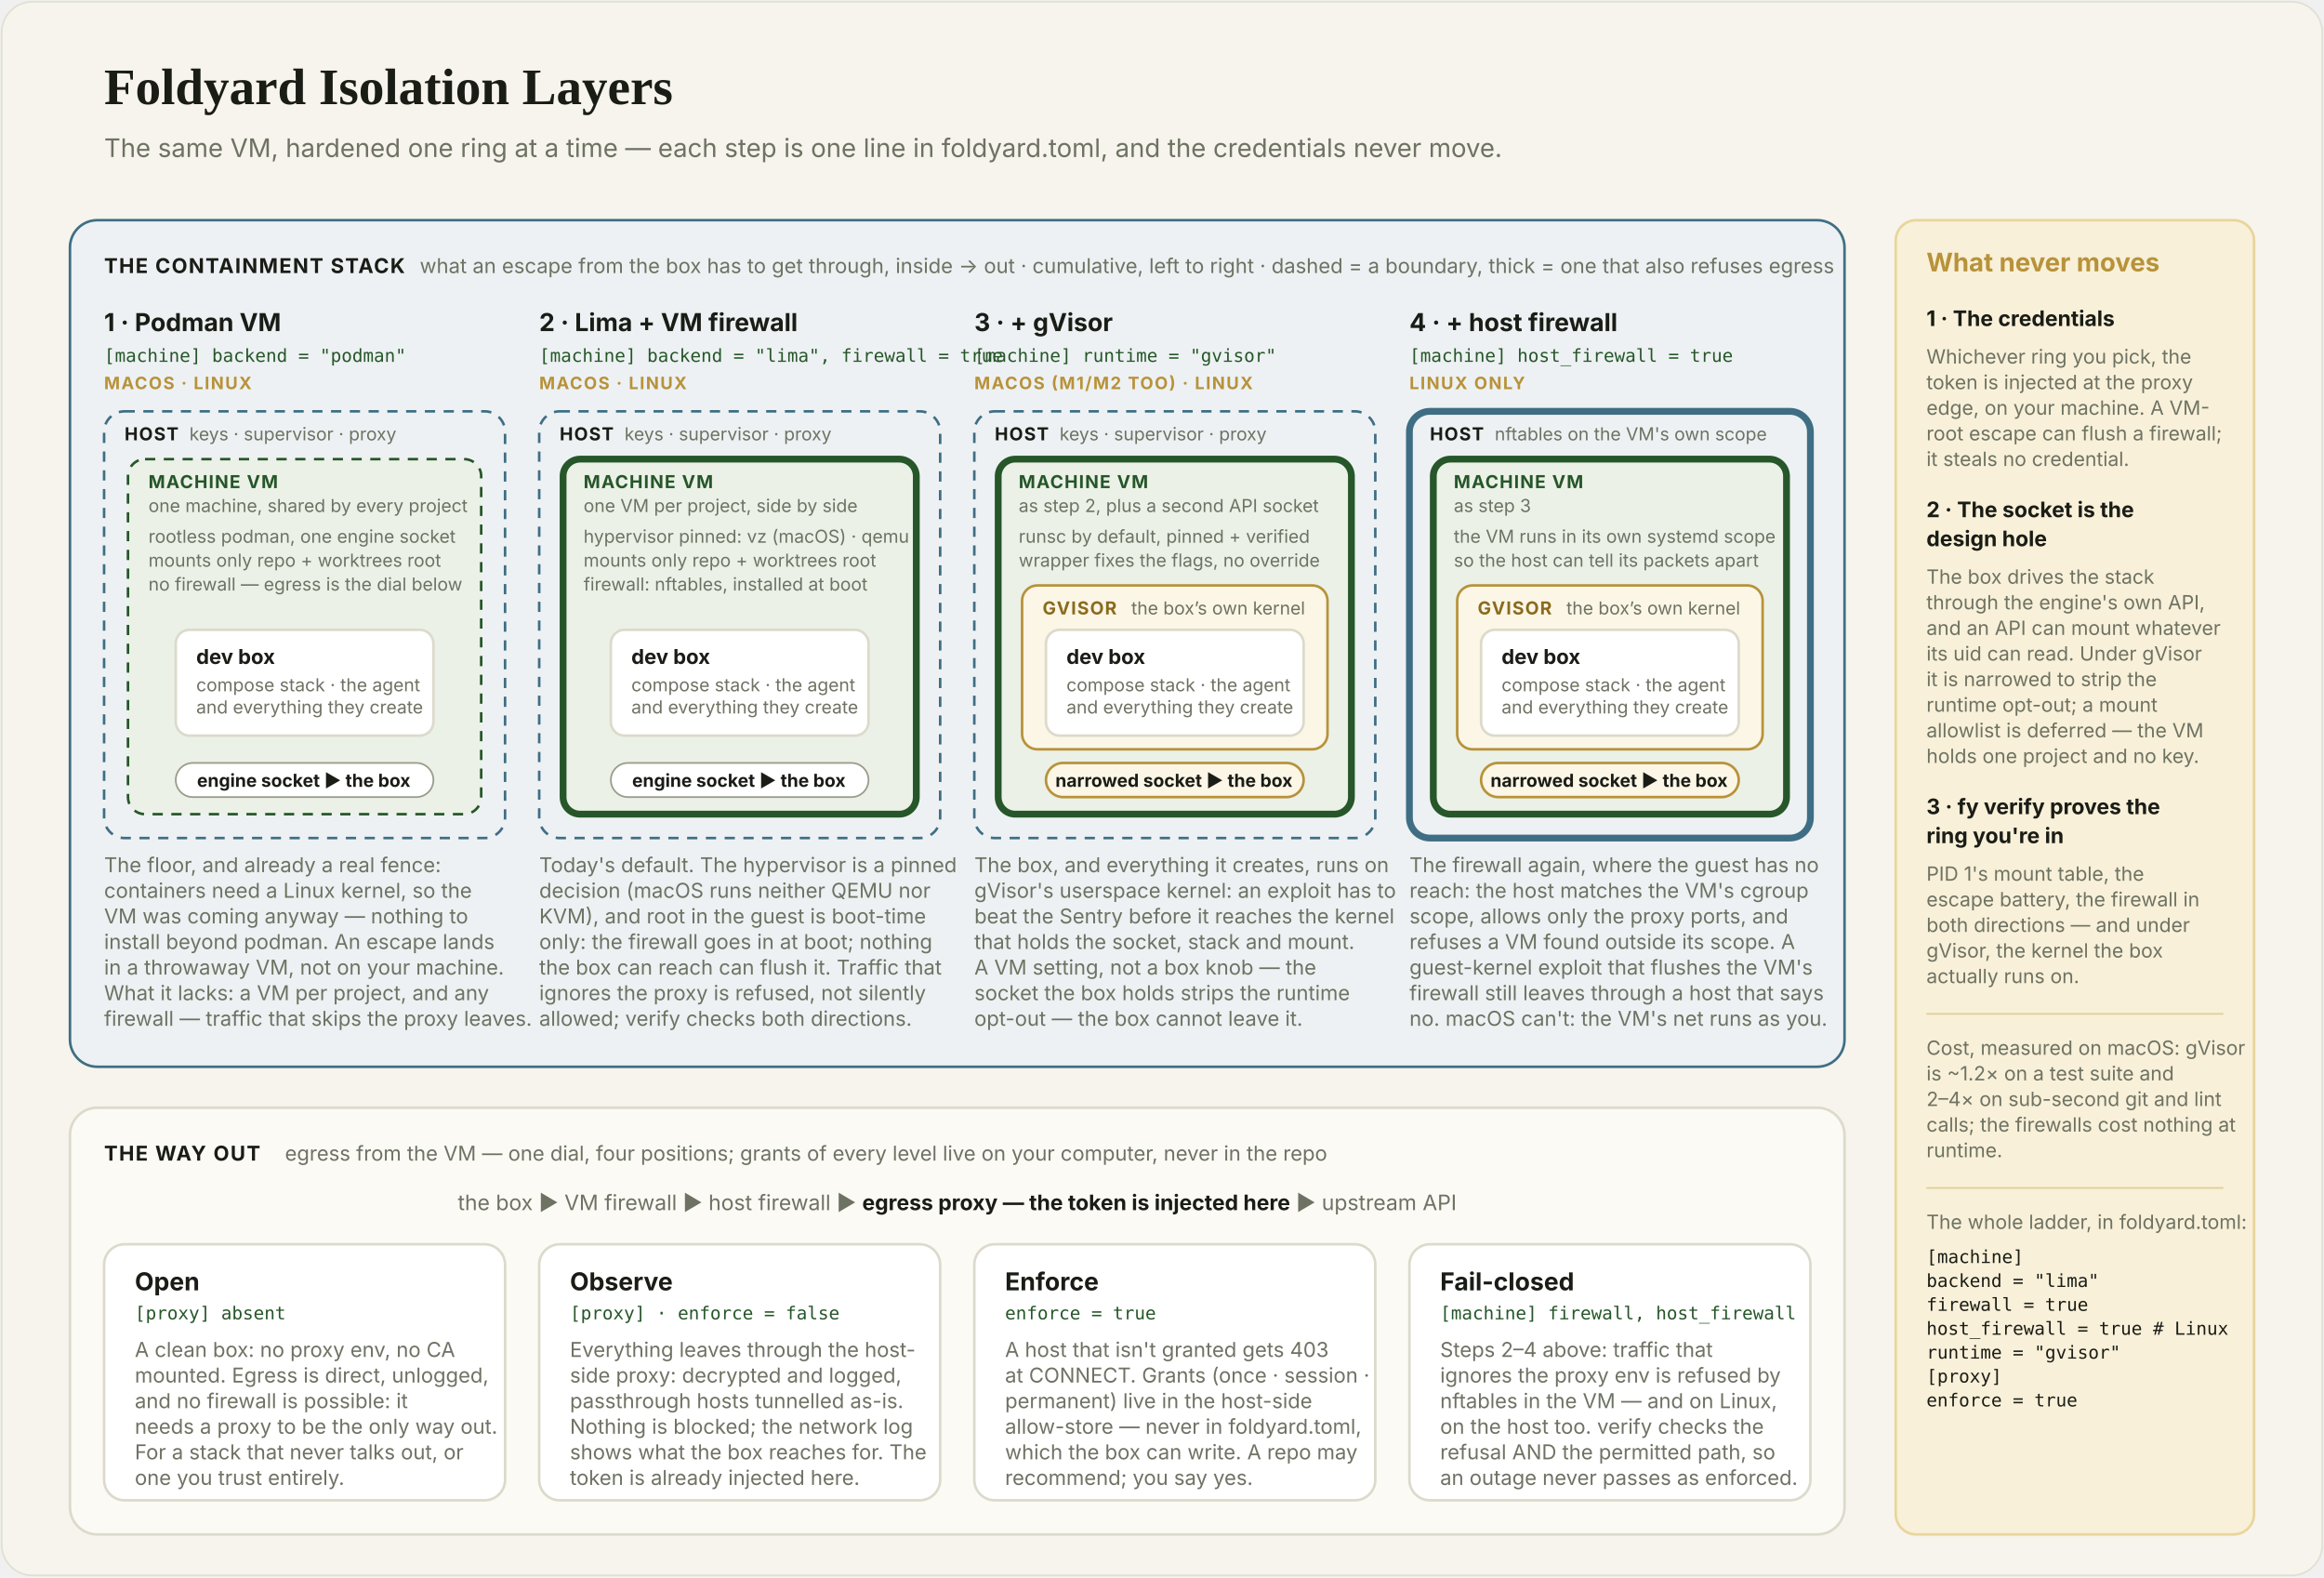
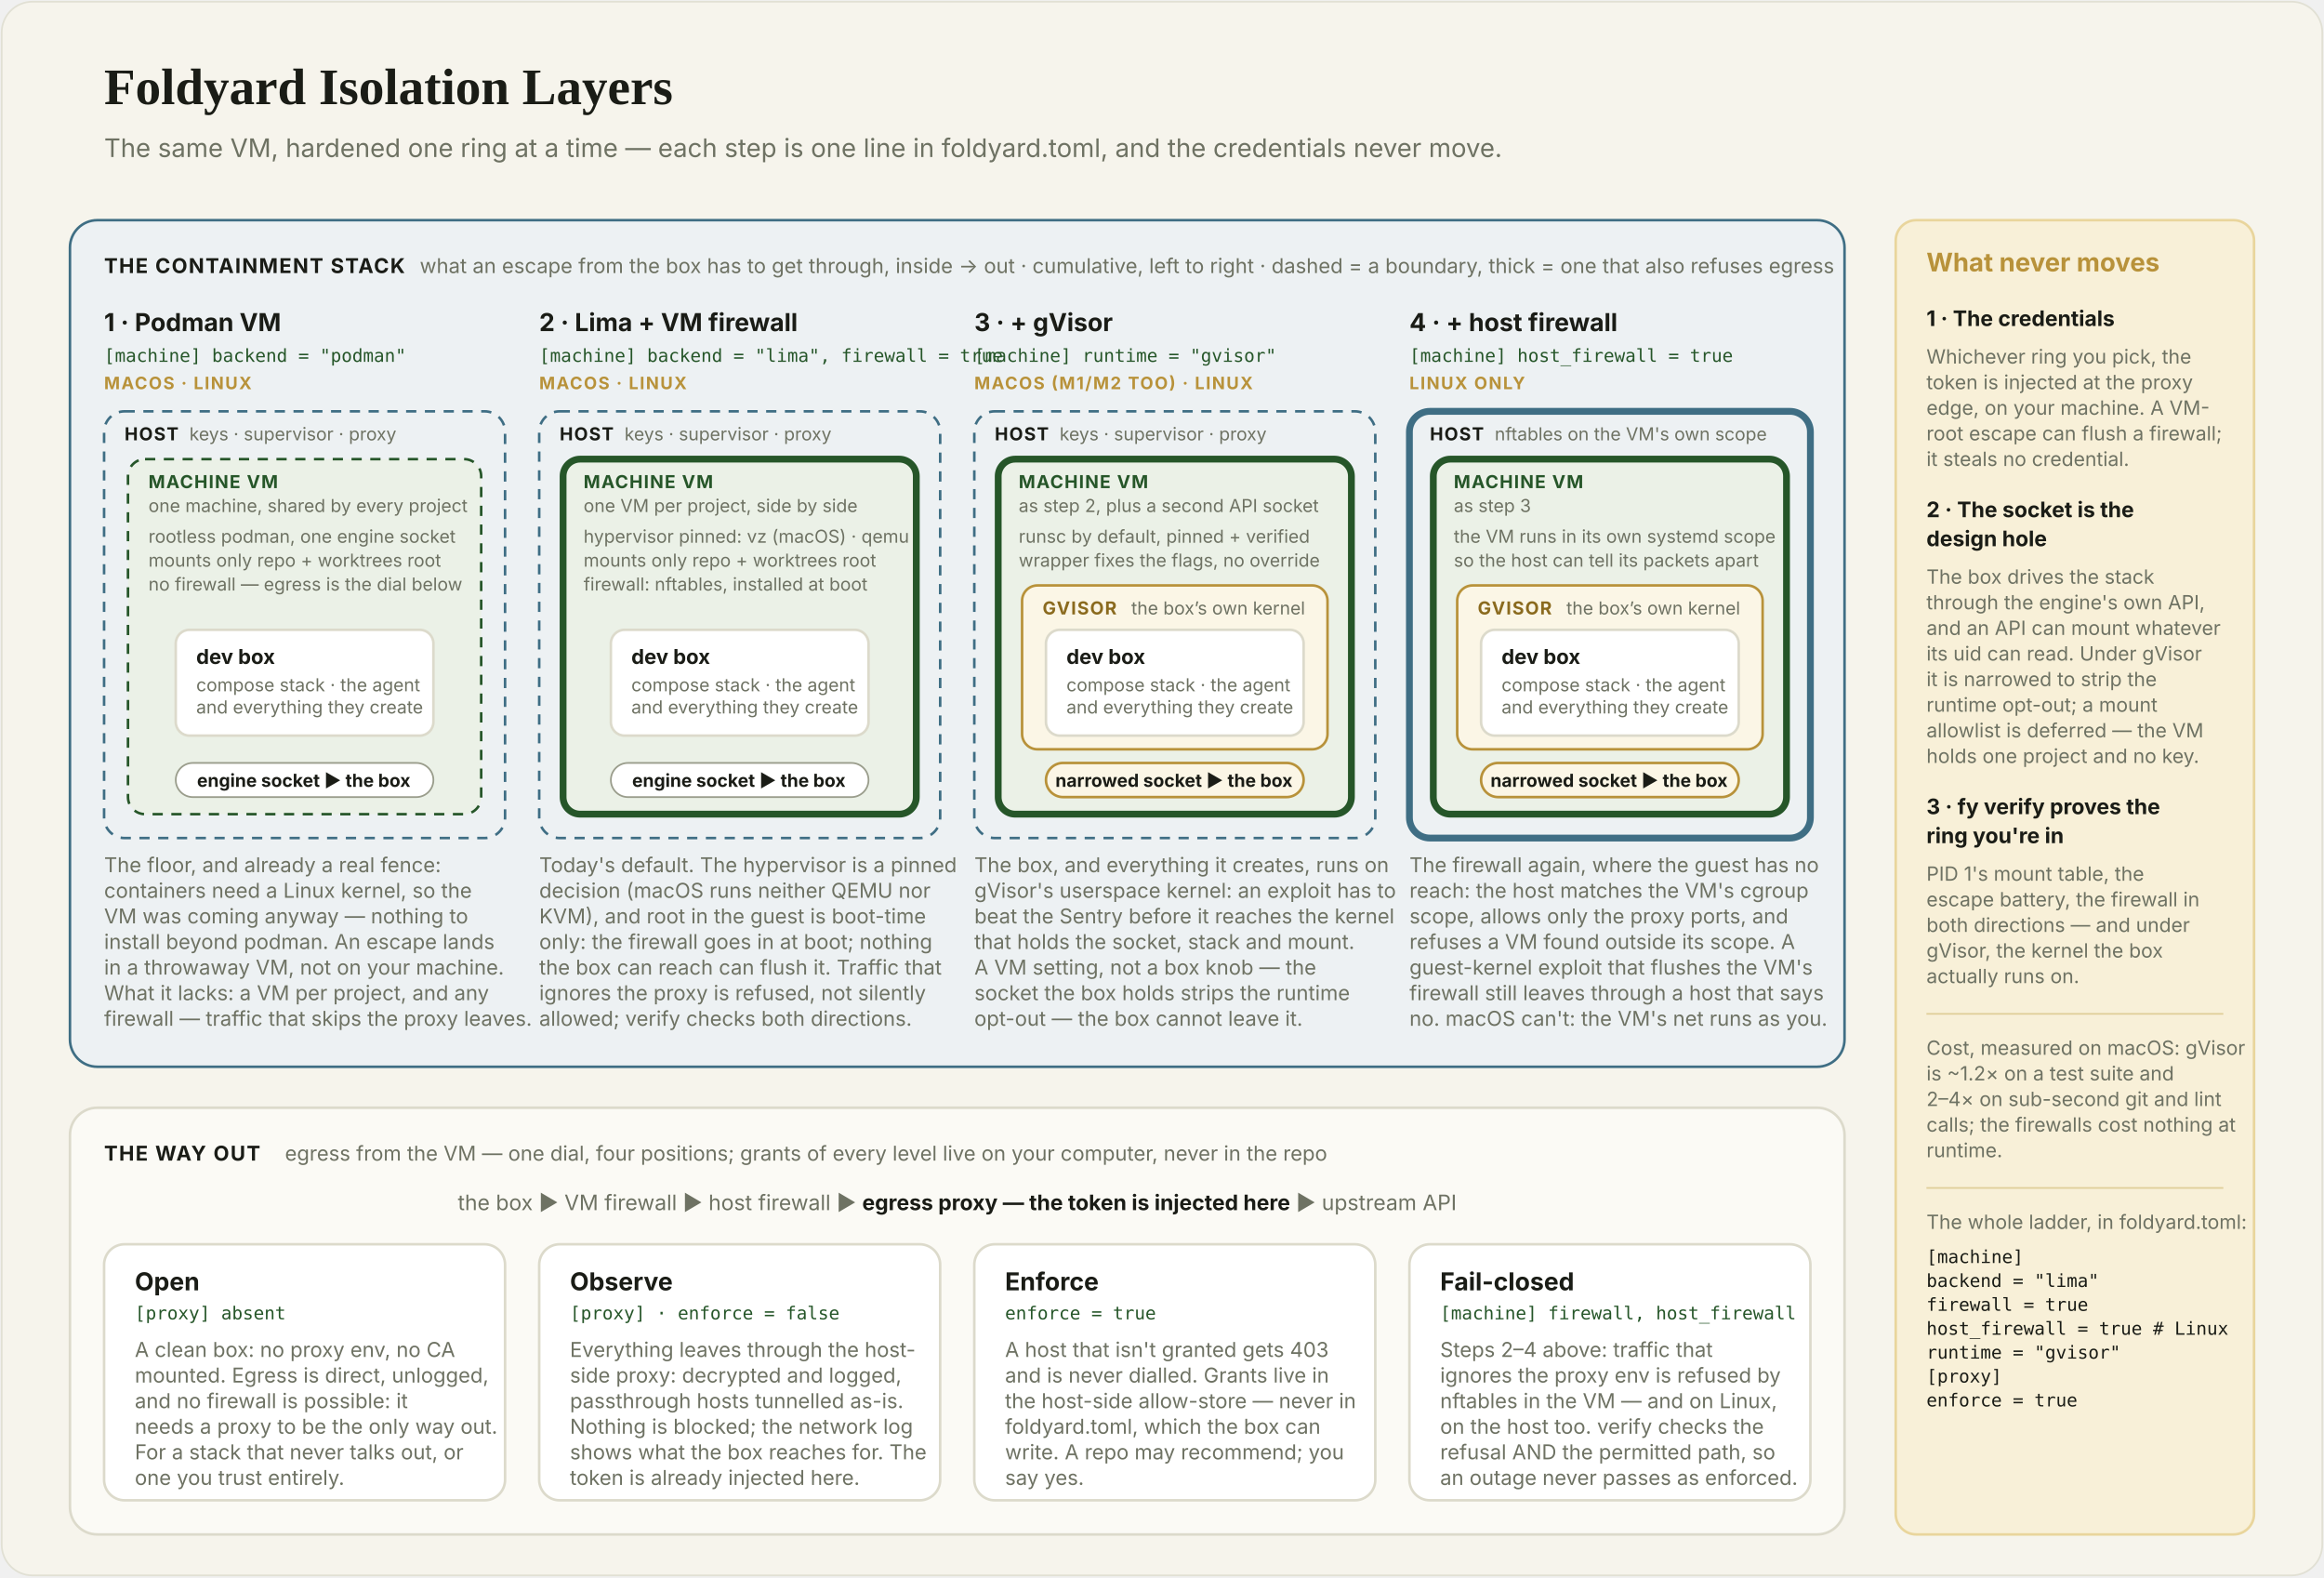
<svg xmlns="http://www.w3.org/2000/svg" width="1362" height="924" viewBox="99 99 1362 924" fill="none">
  <style>
    text { font-family: "Hanken Grotesk", "Inter", system-ui, -apple-system, "Segoe UI", sans-serif;
           fill: #6e7263; }
    .title    { font-family: "Newsreader", Georgia, "Times New Roman", serif;
                font-size: 30px; font-weight: 600; fill: #1a1c16; }
    .tagline  { font-size: 15px; }
    .band     { font-size: 12px; font-weight: 700; fill: #1a1c16; letter-spacing: .06em; }
    .band-sub { font-size: 12px; }
    .legend   { font-size: 11px; font-style: italic; }
    .card-h   { font-size: 14.5px; font-weight: 700; fill: #1a1c16; }
    .body     { font-size: 12px; }
    .mono     { font-family: ui-monospace, "SF Mono", Menlo, Consolas, monospace;
                font-size: 10.5px; fill: #265629; }
    .tag      { font-size: 10px; font-weight: 700; fill: #b8923a; letter-spacing: .08em; }
    .ring-h   { font-size: 10.5px; font-weight: 700; fill: #1a1c16; letter-spacing: .06em; }
    .ring-h-vm{ font-size: 10.5px; font-weight: 700; fill: #265629; letter-spacing: .06em; }
    .ring-h-gv{ font-size: 10.5px; font-weight: 700; fill: #8a6a1e; letter-spacing: .06em; }
    .ring     { font-size: 10.5px; }
    .box-h    { font-size: 12px; font-weight: 700; fill: #1a1c16; }
    .pill-t   { font-size: 10.5px; font-weight: 700; fill: #1a1c16; text-anchor: middle; }
    .note     { font-size: 12px; font-weight: 700; fill: #265629; text-anchor: middle; }
    .flow     { font-size: 12.5px; fill: #6e7263; text-anchor: middle; }
    .flow-b   { font-weight: 700; fill: #1a1c16; }
    .col-h    { font-size: 15px; font-weight: 700; fill: #b8923a; }
    .idea-h   { font-size: 12.5px; font-weight: 700; fill: #1a1c16; }
    .idea     { font-size: 11.5px; }
    .idea-mono{ font-family: ui-monospace, "SF Mono", Menlo, Consolas, monospace;
                font-size: 10.5px; fill: #1a1c16; white-space: pre; }
    .frame    { fill: #f6f4ec; stroke: #e1e0d4; }
    .card     { fill: #fff; stroke: #dcdacb; stroke-width: 1.5; }
    .fence    { fill: #edf1f3; stroke: #3f6e84; stroke-width: 1.5; }
    .strip    { fill: #fbfaf5; stroke: #dcdacb; stroke-width: 1.5; }
    .host     { fill: #edf1f3; stroke: #3f6e84; stroke-width: 1.5; stroke-dasharray: 6 5; }
    .host-wall{ fill: #edf1f3; stroke: #3f6e84; stroke-width: 4; }
    .vm       { fill: #ebf1e7; stroke: #265629; stroke-width: 1.5; stroke-dasharray: 6 5; }
    .vm-wall  { fill: #ebf1e7; stroke: #265629; stroke-width: 4; }
    .gvisor   { fill: #fbf6e6; stroke: #b8923a; stroke-width: 1.5; }
    .box      { fill: #fff; stroke: #dcdacb; stroke-width: 1.5; }
    .pill     { fill: #fff; stroke: #9a9d8c; stroke-width: 1; }
    .pill-n   { fill: #fbf6e6; stroke: #b8923a; stroke-width: 1.5; }
    .panel    { fill: #f8f0d8; stroke: #e9d59c; stroke-width: 1.5; }
    .rule     { stroke: #e0cf9a; stroke-width: 1; }
  </style>
  <rect class="frame" x="100" y="100" width="1360" height="922" rx="18" />
  <text class="title" x="160" y="160">Foldyard Isolation Layers</text>
  <text class="tagline" x="160" y="191">The same VM, hardened one ring at a time — each step is one line in foldyard.toml, and the credentials never move.</text>
  <rect class="fence" x="140" y="228" width="1040" height="496" rx="16" />
  <text class="band" x="160" y="259">THE CONTAINMENT STACK</text>
  <text class="band-sub" x="345" y="259">what an escape from the box has to get through, inside → out · cumulative, left to right · dashed = a boundary, thick = one that also refuses egress</text>
  <text class="card-h" x="160" y="293">1 · Podman VM</text>
  <text class="mono" x="160" y="311">[machine] backend = "podman"</text>
  <text class="tag" x="160" y="327">MACOS · LINUX</text>
  <rect class="host" x="160" y="340" width="235" height="250" rx="12" />
  <text class="ring-h" x="172" y="357">HOST</text>
  <text class="ring" x="210" y="357">keys · supervisor · proxy</text>
  <rect class="vm" x="174" y="368" width="207" height="208" rx="10" />
  <text class="ring-h-vm" x="186" y="385">MACHINE VM</text>
  <text class="ring" x="186" y="399">one machine, shared by every project</text>
  <text class="ring" x="186" y="417">
    <tspan x="186">rootless podman, one engine socket</tspan>
    <tspan x="186" dy="14">mounts only repo + worktrees root</tspan>
    <tspan x="186" dy="14">no firewall — egress is the dial below</tspan>
  </text>
  <rect class="box" x="202" y="468" width="151" height="62" rx="8" />
  <text class="box-h" x="214" y="488">dev box</text>
  <text class="ring" x="214" y="504">
    <tspan x="214">compose stack · the agent</tspan>
    <tspan x="214" dy="13">and everything they create</tspan>
  </text>
  <rect class="pill" x="202" y="546" width="151" height="20" rx="10" />
  <text class="pill-t" x="277" y="560">engine socket ▶ the box</text>
  <text class="body" x="160" y="610">
    <tspan x="160">The floor, and already a real fence:</tspan>
    <tspan x="160" dy="15">containers need a Linux kernel, so the</tspan>
    <tspan x="160" dy="15">VM was coming anyway — nothing to</tspan>
    <tspan x="160" dy="15">install beyond podman. An escape lands</tspan>
    <tspan x="160" dy="15">in a throwaway VM, not on your machine.</tspan>
    <tspan x="160" dy="15">What it lacks: a VM per project, and any</tspan>
    <tspan x="160" dy="15">firewall — traffic that skips the proxy leaves.</tspan>
  </text>
  <text class="card-h" x="415" y="293">2 · Lima + VM firewall</text>
  <text class="mono" x="415" y="311">[machine] backend = "lima", firewall = true</text>
  <text class="tag" x="415" y="327">MACOS · LINUX</text>
  <rect class="host" x="415" y="340" width="235" height="250" rx="12" />
  <text class="ring-h" x="427" y="357">HOST</text>
  <text class="ring" x="465" y="357">keys · supervisor · proxy</text>
  <rect class="vm-wall" x="429" y="368" width="207" height="208" rx="10" />
  <text class="ring-h-vm" x="441" y="385">MACHINE VM</text>
  <text class="ring" x="441" y="399">one VM per project, side by side</text>
  <text class="ring" x="441" y="417">
    <tspan x="441">hypervisor pinned: vz (macOS) · qemu</tspan>
    <tspan x="441" dy="14">mounts only repo + worktrees root</tspan>
    <tspan x="441" dy="14">firewall: nftables, installed at boot</tspan>
  </text>
  <rect class="box" x="457" y="468" width="151" height="62" rx="8" />
  <text class="box-h" x="469" y="488">dev box</text>
  <text class="ring" x="469" y="504">
    <tspan x="469">compose stack · the agent</tspan>
    <tspan x="469" dy="13">and everything they create</tspan>
  </text>
  <rect class="pill" x="457" y="546" width="151" height="20" rx="10" />
  <text class="pill-t" x="532" y="560">engine socket ▶ the box</text>
  <text class="body" x="415" y="610">
    <tspan x="415">Today's default. The hypervisor is a pinned</tspan>
    <tspan x="415" dy="15">decision (macOS runs neither QEMU nor</tspan>
    <tspan x="415" dy="15">KVM), and root in the guest is boot-time</tspan>
    <tspan x="415" dy="15">only: the firewall goes in at boot; nothing</tspan>
    <tspan x="415" dy="15">the box can reach can flush it. Traffic that</tspan>
    <tspan x="415" dy="15">ignores the proxy is refused, not silently</tspan>
    <tspan x="415" dy="15">allowed; verify checks both directions.</tspan>
  </text>
  <text class="card-h" x="670" y="293">3 · + gVisor</text>
  <text class="mono" x="670" y="311">[machine] runtime = "gvisor"</text>
  <text class="tag" x="670" y="327">MACOS (M1/M2 TOO) · LINUX</text>
  <rect class="host" x="670" y="340" width="235" height="250" rx="12" />
  <text class="ring-h" x="682" y="357">HOST</text>
  <text class="ring" x="720" y="357">keys · supervisor · proxy</text>
  <rect class="vm-wall" x="684" y="368" width="207" height="208" rx="10" />
  <text class="ring-h-vm" x="696" y="385">MACHINE VM</text>
  <text class="ring" x="696" y="399">as step 2, plus a second API socket</text>
  <text class="ring" x="696" y="417">
    <tspan x="696">runsc by default, pinned + verified</tspan>
    <tspan x="696" dy="14">wrapper fixes the flags, no override</tspan>
  </text>
  <rect class="gvisor" x="698" y="442" width="179" height="96" rx="9" />
  <text class="ring-h-gv" x="710" y="459">GVISOR</text>
  <text class="ring" x="762" y="459">the box’s own kernel</text>
  <rect class="box" x="712" y="468" width="151" height="62" rx="8" />
  <text class="box-h" x="724" y="488">dev box</text>
  <text class="ring" x="724" y="504">
    <tspan x="724">compose stack · the agent</tspan>
    <tspan x="724" dy="13">and everything they create</tspan>
  </text>
  <rect class="pill-n" x="712" y="546" width="151" height="20" rx="10" />
  <text class="pill-t" x="787" y="560">narrowed socket ▶ the box</text>
  <text class="body" x="670" y="610">
    <tspan x="670">The box, and everything it creates, runs on</tspan>
    <tspan x="670" dy="15">gVisor's userspace kernel: an exploit has to</tspan>
    <tspan x="670" dy="15">beat the Sentry before it reaches the kernel</tspan>
    <tspan x="670" dy="15">that holds the socket, stack and mount.</tspan>
    <tspan x="670" dy="15">A VM setting, not a box knob — the</tspan>
    <tspan x="670" dy="15">socket the box holds strips the runtime</tspan>
    <tspan x="670" dy="15">opt-out — the box cannot leave it.</tspan>
  </text>
  <text class="card-h" x="925" y="293">4 · + host firewall</text>
  <text class="mono" x="925" y="311">[machine] host_firewall = true</text>
  <text class="tag" x="925" y="327">LINUX ONLY</text>
  <rect class="host-wall" x="925" y="340" width="235" height="250" rx="12" />
  <text class="ring-h" x="937" y="357">HOST</text>
  <text class="ring" x="975" y="357">nftables on the VM's own scope</text>
  <rect class="vm-wall" x="939" y="368" width="207" height="208" rx="10" />
  <text class="ring-h-vm" x="951" y="385">MACHINE VM</text>
  <text class="ring" x="951" y="399">as step 3</text>
  <text class="ring" x="951" y="417">
    <tspan x="951">the VM runs in its own systemd scope</tspan>
    <tspan x="951" dy="14">so the host can tell its packets apart</tspan>
  </text>
  <rect class="gvisor" x="953" y="442" width="179" height="96" rx="9" />
  <text class="ring-h-gv" x="965" y="459">GVISOR</text>
  <text class="ring" x="1017" y="459">the box’s own kernel</text>
  <rect class="box" x="967" y="468" width="151" height="62" rx="8" />
  <text class="box-h" x="979" y="488">dev box</text>
  <text class="ring" x="979" y="504">
    <tspan x="979">compose stack · the agent</tspan>
    <tspan x="979" dy="13">and everything they create</tspan>
  </text>
  <rect class="pill-n" x="967" y="546" width="151" height="20" rx="10" />
  <text class="pill-t" x="1042" y="560">narrowed socket ▶ the box</text>
  <text class="body" x="925" y="610">
    <tspan x="925">The firewall again, where the guest has no</tspan>
    <tspan x="925" dy="15">reach: the host matches the VM's cgroup</tspan>
    <tspan x="925" dy="15">scope, allows only the proxy ports, and</tspan>
    <tspan x="925" dy="15">refuses a VM found outside its scope. A</tspan>
    <tspan x="925" dy="15">guest-kernel exploit that flushes the VM's</tspan>
    <tspan x="925" dy="15">firewall still leaves through a host that says</tspan>
    <tspan x="925" dy="15">no. macOS can't: the VM's net runs as you.</tspan>
  </text>
  <rect class="strip" x="140" y="748" width="1040" height="250" rx="16" />
  <text class="band" x="160" y="779">THE WAY OUT</text>
  <text class="band-sub" x="266" y="779">egress from the VM — one dial, four positions; grants of every level live on your computer, never in the repo</text>
  <text class="flow" x="660" y="808">the box ▶ VM firewall ▶ host firewall ▶ <tspan class="flow-b">egress proxy — the token is injected here</tspan> ▶ upstream API</text>
  <rect class="card" x="160" y="828" width="235" height="150" rx="12" />
  <text class="card-h" x="178" y="855">Open</text>
  <text class="mono" x="178" y="872">[proxy] absent</text>
  <text class="body" x="178" y="894">
    <tspan x="178">A clean box: no proxy env, no CA</tspan>
    <tspan x="178" dy="15">mounted. Egress is direct, unlogged,</tspan>
    <tspan x="178" dy="15">and no firewall is possible: it</tspan>
    <tspan x="178" dy="15">needs a proxy to be the only way out.</tspan>
    <tspan x="178" dy="15">For a stack that never talks out, or</tspan>
    <tspan x="178" dy="15">one you trust entirely.</tspan>
  </text>
  <rect class="card" x="415" y="828" width="235" height="150" rx="12" />
  <text class="card-h" x="433" y="855">Observe</text>
  <text class="mono" x="433" y="872">[proxy] · enforce = false</text>
  <text class="body" x="433" y="894">
    <tspan x="433">Everything leaves through the host-</tspan>
    <tspan x="433" dy="15">side proxy: decrypted and logged,</tspan>
    <tspan x="433" dy="15">passthrough hosts tunnelled as-is.</tspan>
    <tspan x="433" dy="15">Nothing is blocked; the network log</tspan>
    <tspan x="433" dy="15">shows what the box reaches for. The</tspan>
    <tspan x="433" dy="15">token is already injected here.</tspan>
  </text>
  <rect class="card" x="670" y="828" width="235" height="150" rx="12" />
  <text class="card-h" x="688" y="855">Enforce</text>
  <text class="mono" x="688" y="872">enforce = true</text>
  <text class="body" x="688" y="894">
    <tspan x="688">A host that isn't granted gets 403</tspan>
-     <tspan x="688" dy="15">at CONNECT. Grants (once · session ·</tspan>
-     <tspan x="688" dy="15">permanent) live in the host-side</tspan>
-     <tspan x="688" dy="15">allow-store — never in foldyard.toml,</tspan>
-     <tspan x="688" dy="15">which the box can write. A repo may</tspan>
-     <tspan x="688" dy="15">recommend; you say yes.</tspan>
+     <tspan x="688" dy="15">and is never dialled. Grants live in</tspan>
+     <tspan x="688" dy="15">the host-side allow-store — never in</tspan>
+     <tspan x="688" dy="15">foldyard.toml, which the box can</tspan>
+     <tspan x="688" dy="15">write. A repo may recommend; you</tspan>
+     <tspan x="688" dy="15">say yes.</tspan>
  </text>
  <rect class="card" x="925" y="828" width="235" height="150" rx="12" />
  <text class="card-h" x="943" y="855">Fail-closed</text>
  <text class="mono" x="943" y="872">[machine] firewall, host_firewall</text>
  <text class="body" x="943" y="894">
    <tspan x="943">Steps 2–4 above: traffic that</tspan>
    <tspan x="943" dy="15">ignores the proxy env is refused by</tspan>
    <tspan x="943" dy="15">nftables in the VM — and on Linux,</tspan>
    <tspan x="943" dy="15">on the host too. verify checks the</tspan>
    <tspan x="943" dy="15">refusal AND the permitted path, so</tspan>
    <tspan x="943" dy="15">an outage never passes as enforced.</tspan>
  </text>
  <rect class="panel" x="1210" y="228" width="210" height="770" rx="12" />
  <text class="col-h" x="1228" y="258">What never moves</text>
  <text class="idea-h" x="1228" y="290">
    <tspan x="1228">1 · The credentials</tspan>
  </text>
  <text class="idea" x="1228" y="312">
    <tspan x="1228">Whichever ring you pick, the</tspan>
    <tspan x="1228" dy="15">token is injected at the proxy</tspan>
    <tspan x="1228" dy="15">edge, on your machine. A VM-</tspan>
    <tspan x="1228" dy="15">root escape can flush a firewall;</tspan>
    <tspan x="1228" dy="15">it steals no credential.</tspan>
  </text>
  <text class="idea-h" x="1228" y="402">
    <tspan x="1228">2 · The socket is the</tspan>
    <tspan x="1228" dy="17">design hole</tspan>
  </text>
  <text class="idea" x="1228" y="441">
    <tspan x="1228">The box drives the stack</tspan>
    <tspan x="1228" dy="15">through the engine's own API,</tspan>
    <tspan x="1228" dy="15">and an API can mount whatever</tspan>
    <tspan x="1228" dy="15">its uid can read. Under gVisor</tspan>
    <tspan x="1228" dy="15">it is narrowed to strip the</tspan>
    <tspan x="1228" dy="15">runtime opt-out; a mount</tspan>
    <tspan x="1228" dy="15">allowlist is deferred — the VM</tspan>
    <tspan x="1228" dy="15">holds one project and no key.</tspan>
  </text>
  <text class="idea-h" x="1228" y="576">
    <tspan x="1228">3 · fy verify proves the</tspan>
    <tspan x="1228" dy="17">ring you're in</tspan>
  </text>
  <text class="idea" x="1228" y="615">
    <tspan x="1228">PID 1's mount table, the</tspan>
    <tspan x="1228" dy="15">escape battery, the firewall in</tspan>
    <tspan x="1228" dy="15">both directions — and under</tspan>
    <tspan x="1228" dy="15">gVisor, the kernel the box</tspan>
    <tspan x="1228" dy="15">actually runs on.</tspan>
  </text>
  <line class="rule" x1="1228" y1="693" x2="1402" y2="693" />
  <text class="idea" x="1228" y="717">
    <tspan x="1228">Cost, measured on macOS: gVisor</tspan>
    <tspan x="1228" dy="15">is ~1.2× on a test suite and</tspan>
    <tspan x="1228" dy="15">2–4× on sub-second git and lint</tspan>
    <tspan x="1228" dy="15">calls; the firewalls cost nothing at</tspan>
    <tspan x="1228" dy="15">runtime.</tspan>
  </text>
  <line class="rule" x1="1228" y1="795" x2="1402" y2="795" />
  <text class="idea" x="1228" y="819">
    <tspan x="1228">The whole ladder, in foldyard.toml:</tspan>
  </text>
  <text class="idea-mono" x="1228" y="839">
    <tspan x="1228">[machine]</tspan>
    <tspan x="1228" dy="14">backend   = "lima"</tspan>
    <tspan x="1228" dy="14">firewall  = true</tspan>
    <tspan x="1228" dy="14">host_firewall = true   # Linux</tspan>
    <tspan x="1228" dy="14">runtime   = "gvisor"</tspan>
    <tspan x="1228" dy="14">[proxy]</tspan>
    <tspan x="1228" dy="14">enforce = true</tspan>
  </text>
</svg>
